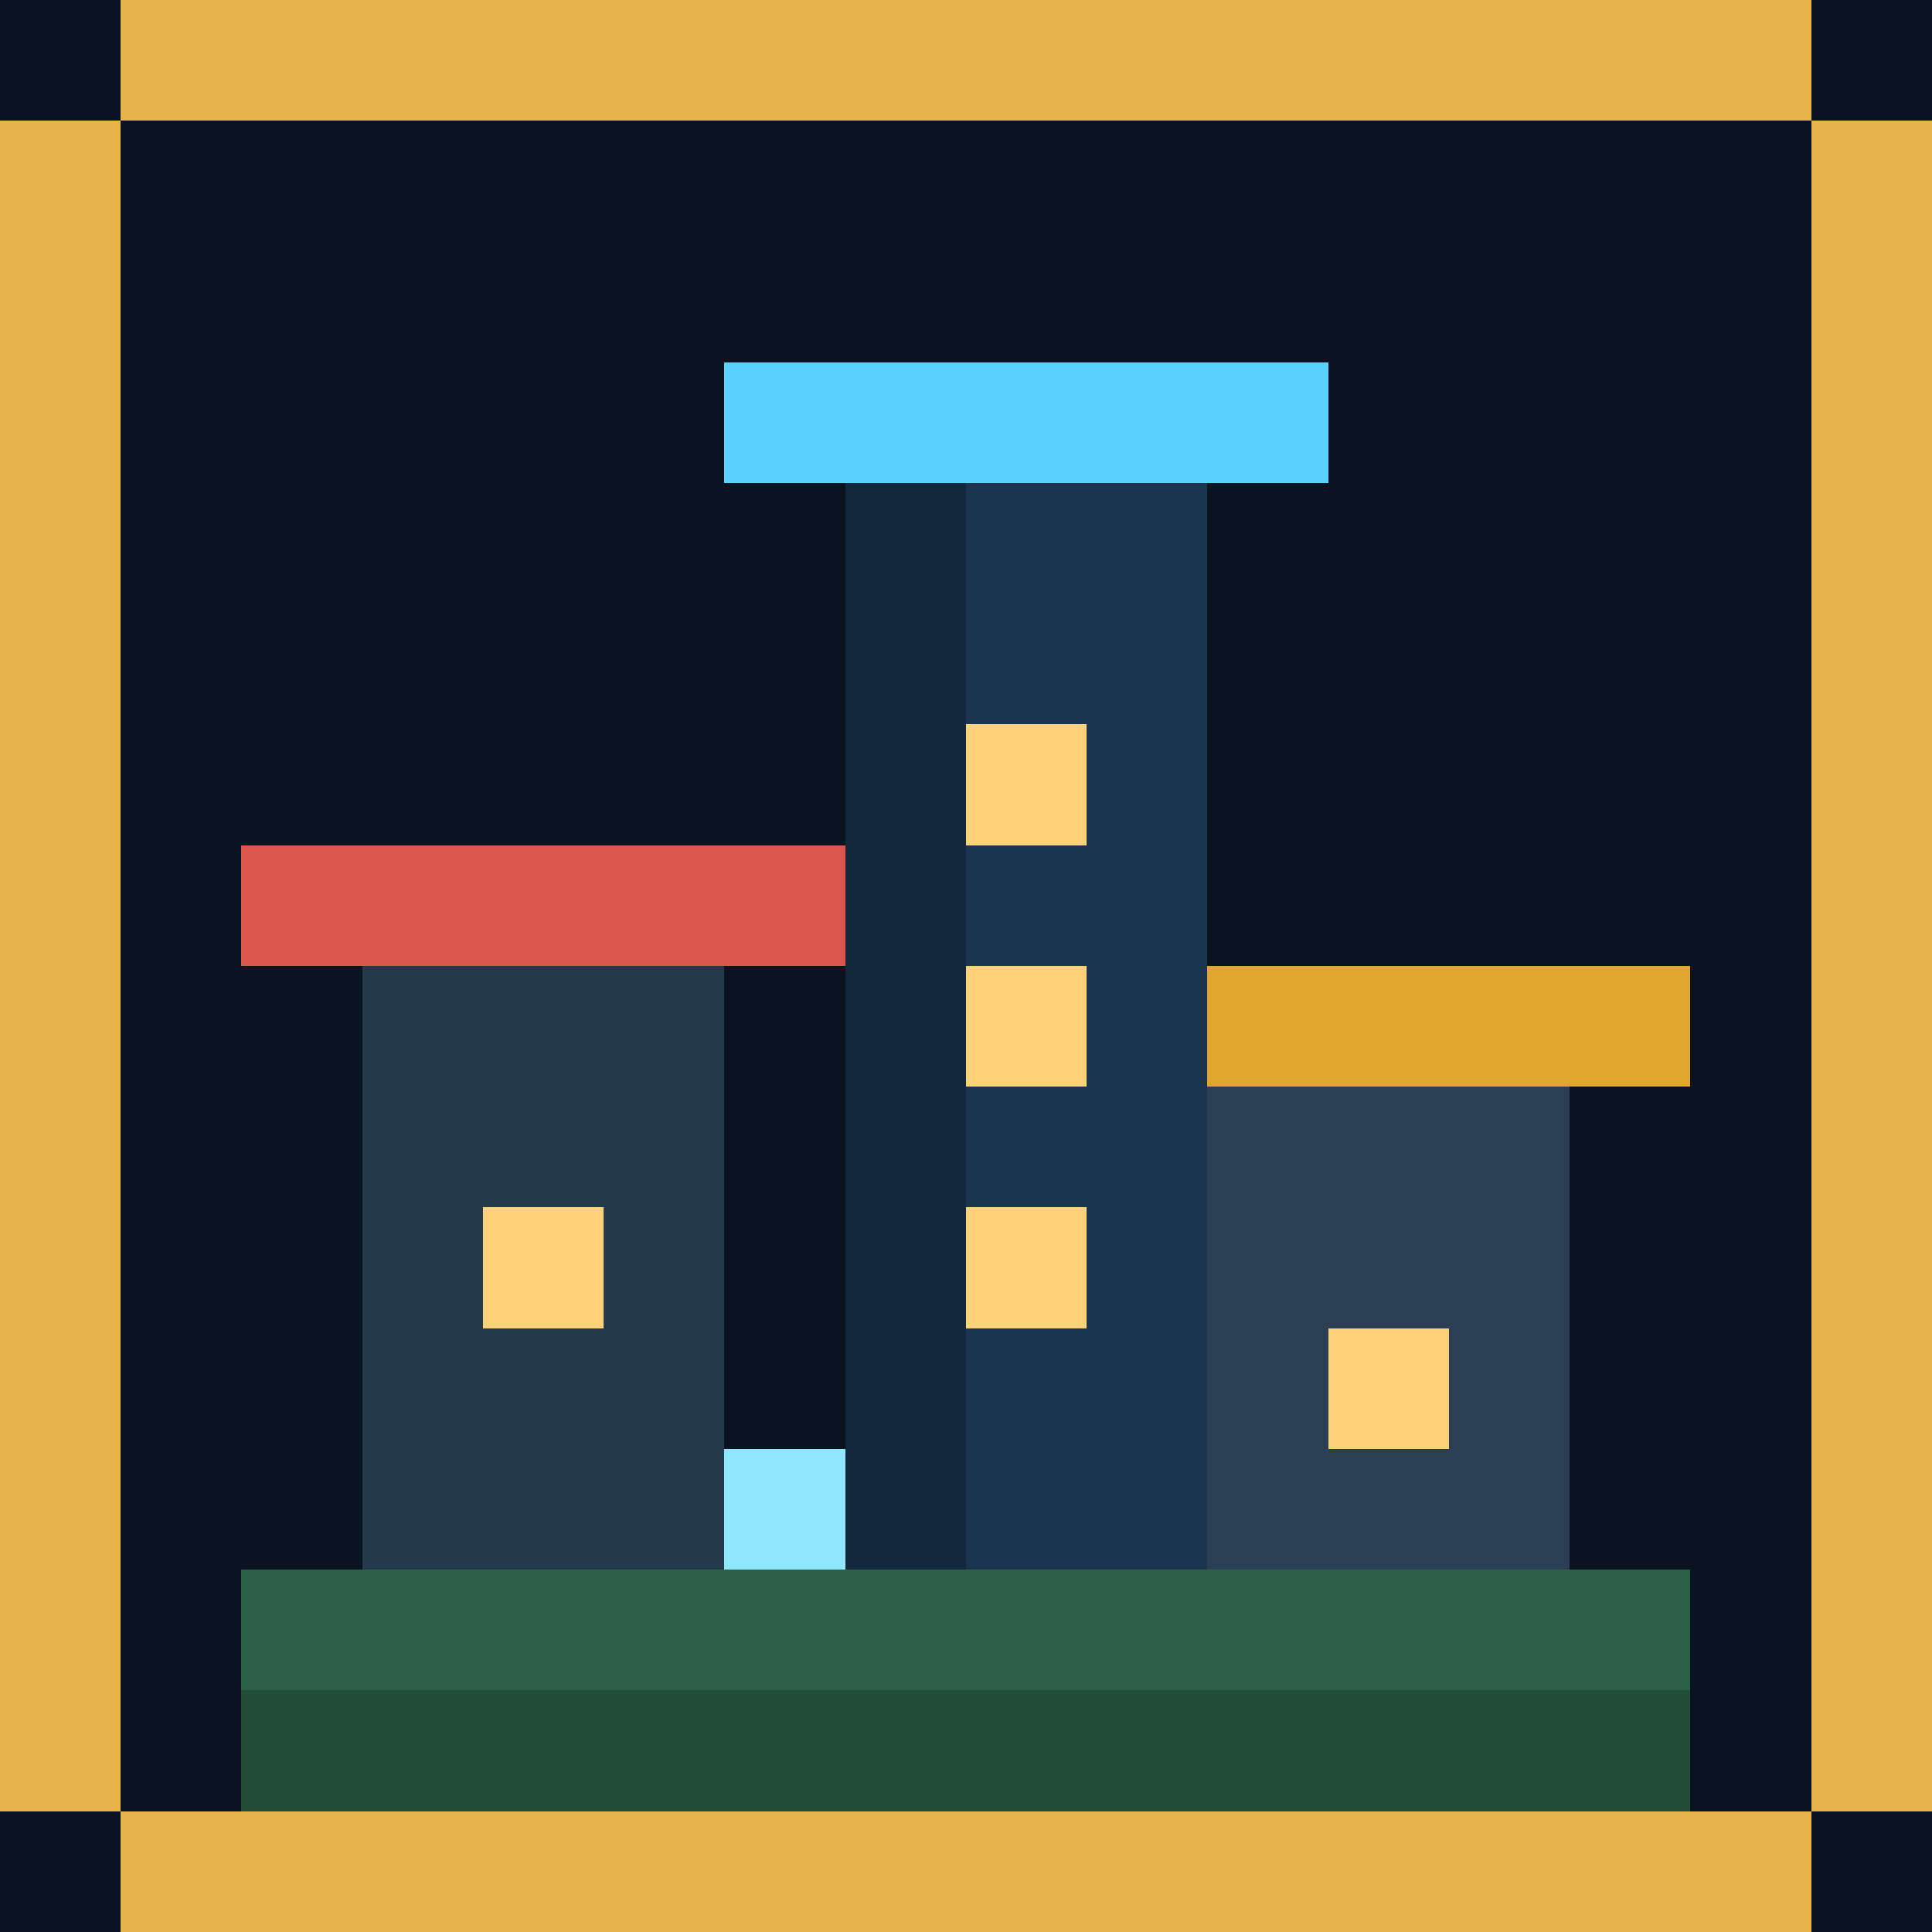
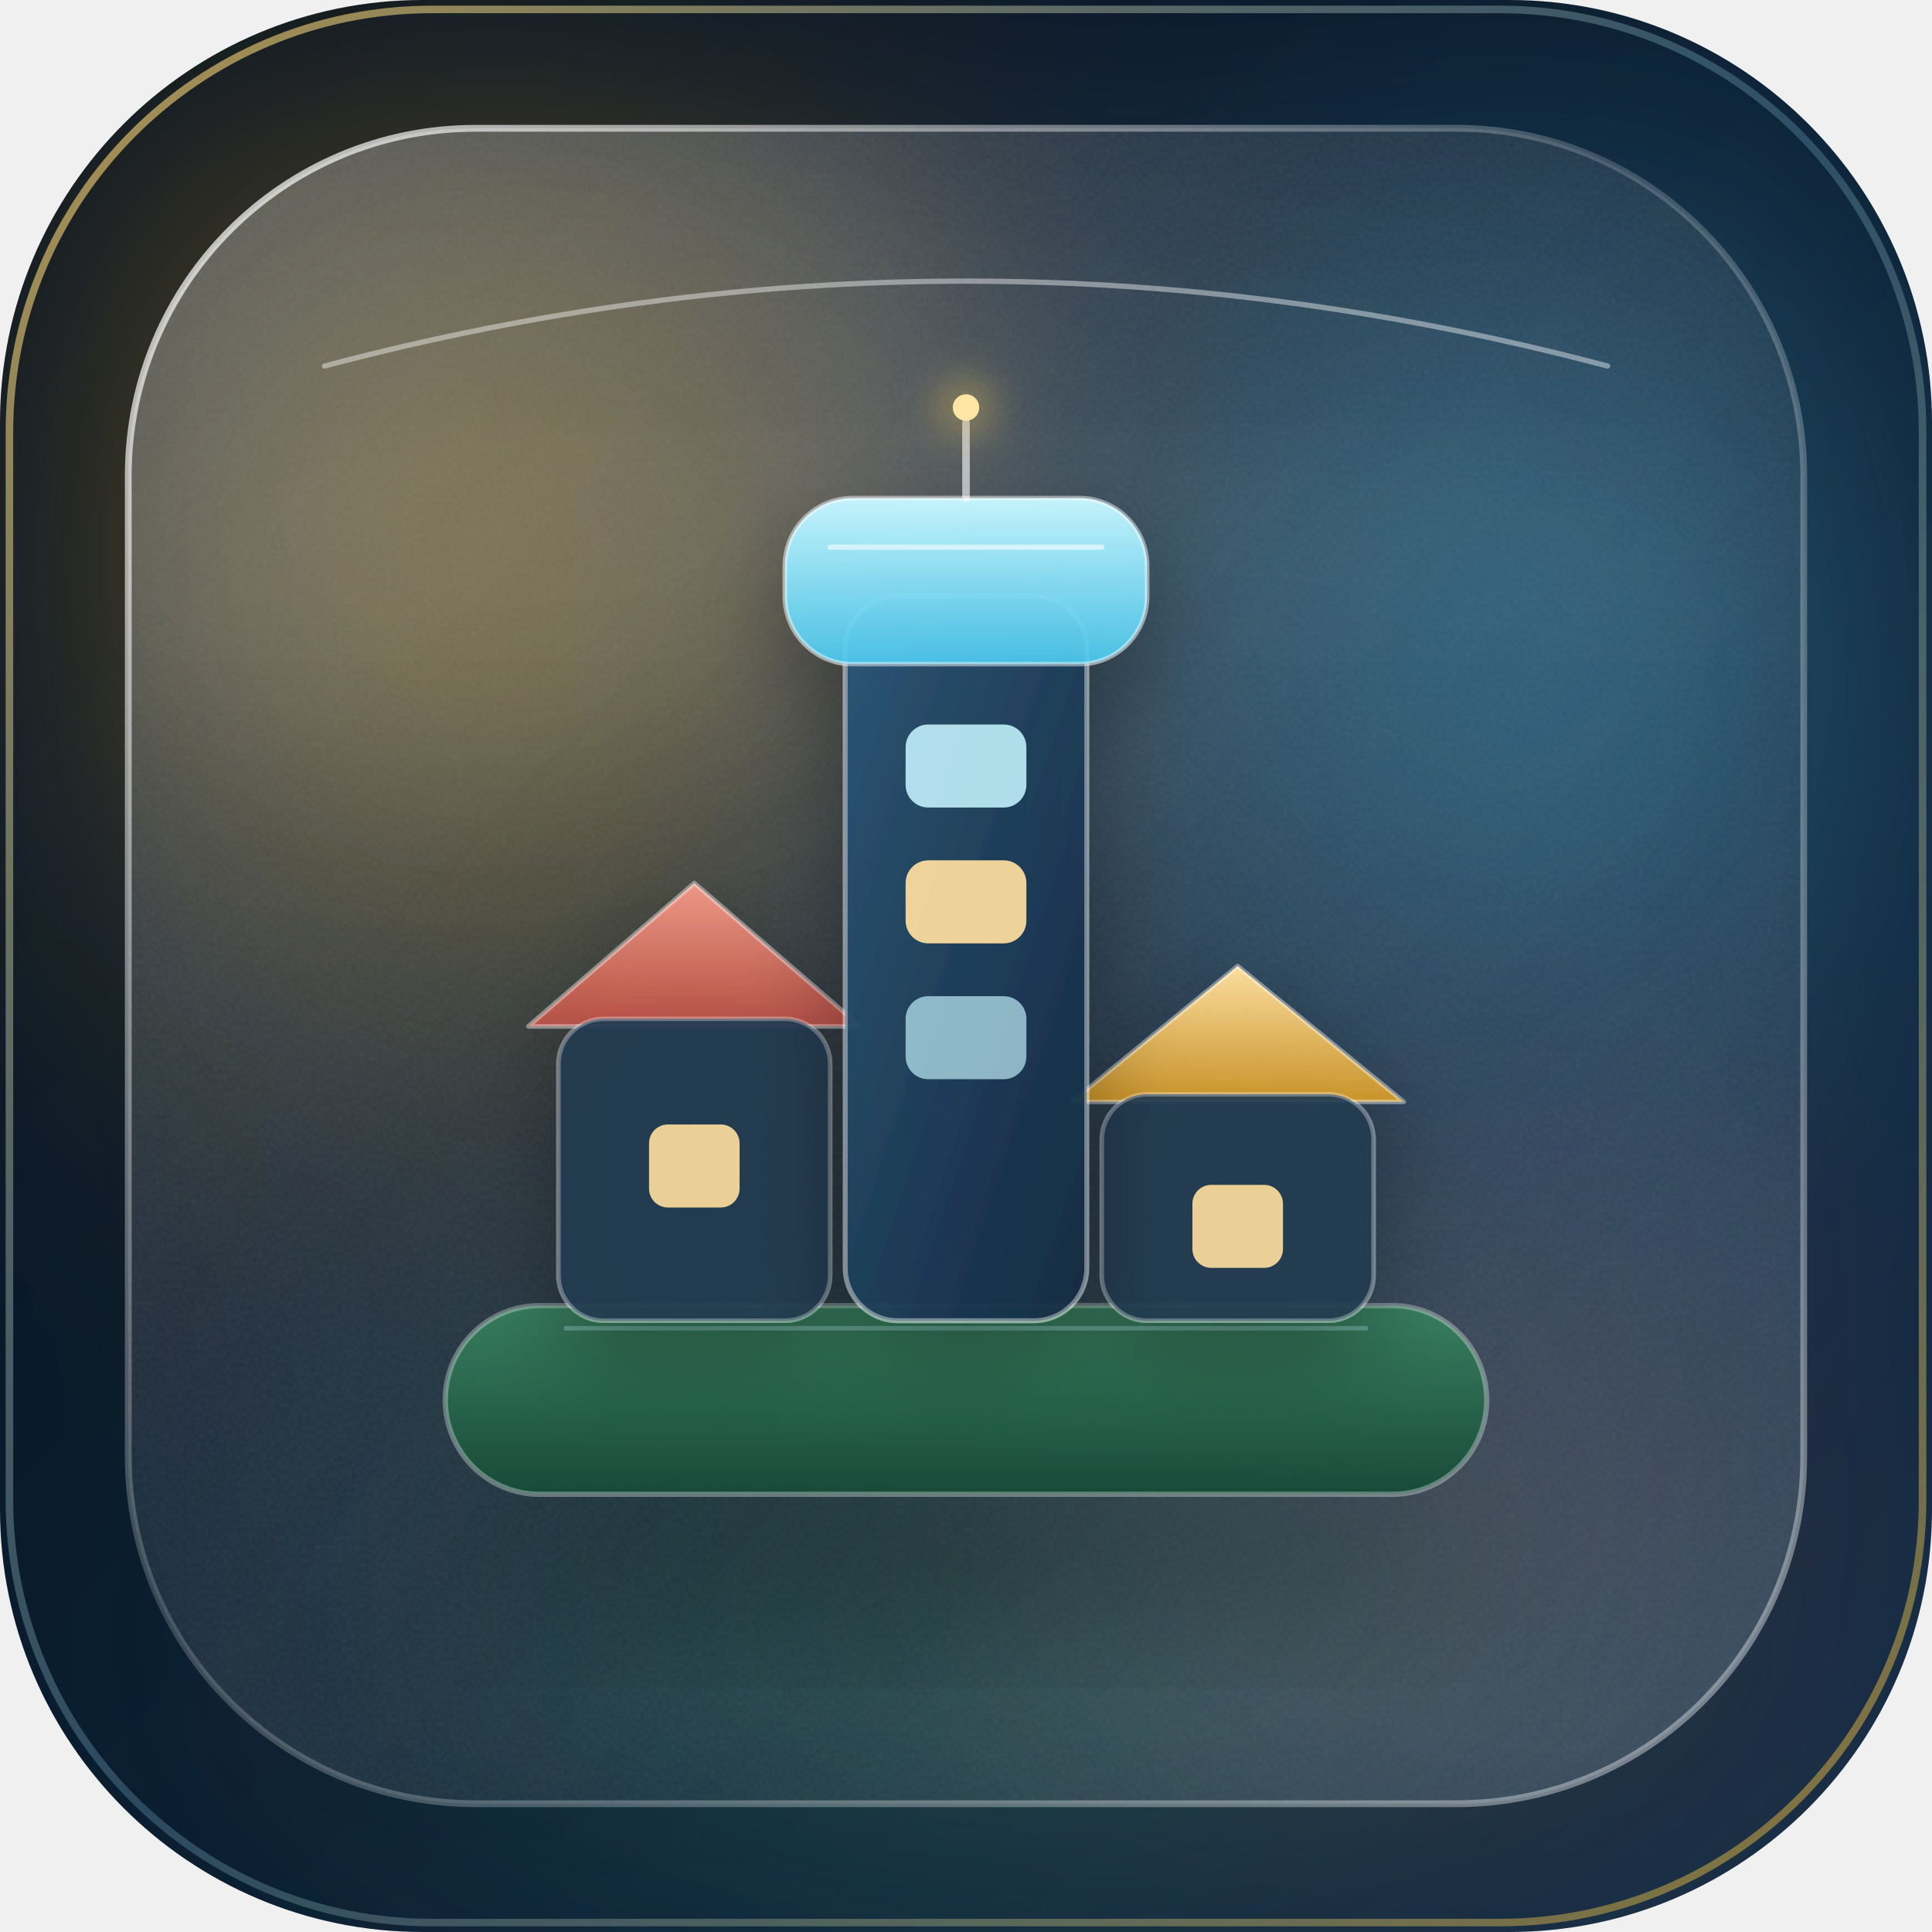
- <svg xmlns="http://www.w3.org/2000/svg" width="512" height="512" viewBox="0 0 16 16" shape-rendering="crispEdges" role="img" aria-label="Agent Street pixel icon">
-   <rect width="16" height="16" fill="#0a1420" />
-   <rect x="1" y="0" width="1" height="1" fill="#e8b34a" />
-   <rect x="2" y="0" width="1" height="1" fill="#e8b34a" />
-   <rect x="3" y="0" width="1" height="1" fill="#e8b34a" />
-   <rect x="4" y="0" width="1" height="1" fill="#e8b34a" />
-   <rect x="5" y="0" width="1" height="1" fill="#e8b34a" />
-   <rect x="6" y="0" width="1" height="1" fill="#e8b34a" />
-   <rect x="7" y="0" width="1" height="1" fill="#e8b34a" />
-   <rect x="8" y="0" width="1" height="1" fill="#e8b34a" />
-   <rect x="9" y="0" width="1" height="1" fill="#e8b34a" />
-   <rect x="10" y="0" width="1" height="1" fill="#e8b34a" />
-   <rect x="11" y="0" width="1" height="1" fill="#e8b34a" />
-   <rect x="12" y="0" width="1" height="1" fill="#e8b34a" />
-   <rect x="13" y="0" width="1" height="1" fill="#e8b34a" />
-   <rect x="14" y="0" width="1" height="1" fill="#e8b34a" />
-   <rect x="0" y="1" width="1" height="1" fill="#e8b34a" />
-   <rect x="1" y="1" width="1" height="1" fill="#0a1420" />
-   <rect x="2" y="1" width="1" height="1" fill="#0a1420" />
-   <rect x="3" y="1" width="1" height="1" fill="#0a1420" />
-   <rect x="4" y="1" width="1" height="1" fill="#0a1420" />
-   <rect x="5" y="1" width="1" height="1" fill="#0a1420" />
-   <rect x="6" y="1" width="1" height="1" fill="#0a1420" />
-   <rect x="7" y="1" width="1" height="1" fill="#0a1420" />
-   <rect x="9" y="1" width="1" height="1" fill="#0a1420" />
-   <rect x="10" y="1" width="1" height="1" fill="#0a1420" />
-   <rect x="11" y="1" width="1" height="1" fill="#0a1420" />
-   <rect x="12" y="1" width="1" height="1" fill="#0a1420" />
-   <rect x="13" y="1" width="1" height="1" fill="#0a1420" />
-   <rect x="14" y="1" width="1" height="1" fill="#0a1420" />
-   <rect x="15" y="1" width="1" height="1" fill="#e8b34a" />
-   <rect x="0" y="2" width="1" height="1" fill="#e8b34a" />
-   <rect x="1" y="2" width="1" height="1" fill="#0a1420" />
-   <rect x="2" y="2" width="1" height="1" fill="#0a1420" />
-   <rect x="3" y="2" width="1" height="1" fill="#0a1420" />
-   <rect x="4" y="2" width="1" height="1" fill="#0a1420" />
-   <rect x="5" y="2" width="1" height="1" fill="#0a1420" />
-   <rect x="6" y="2" width="1" height="1" fill="#0a1420" />
-   <rect x="7" y="2" width="1" height="1" fill="#0a1420" />
-   <rect x="9" y="2" width="1" height="1" fill="#0a1420" />
-   <rect x="10" y="2" width="1" height="1" fill="#0a1420" />
-   <rect x="11" y="2" width="1" height="1" fill="#0a1420" />
-   <rect x="12" y="2" width="1" height="1" fill="#0a1420" />
-   <rect x="13" y="2" width="1" height="1" fill="#0a1420" />
-   <rect x="14" y="2" width="1" height="1" fill="#0a1420" />
-   <rect x="15" y="2" width="1" height="1" fill="#e8b34a" />
-   <rect x="0" y="3" width="1" height="1" fill="#e8b34a" />
-   <rect x="1" y="3" width="1" height="1" fill="#0a1420" />
-   <rect x="2" y="3" width="1" height="1" fill="#0a1420" />
-   <rect x="3" y="3" width="1" height="1" fill="#0a1420" />
-   <rect x="4" y="3" width="1" height="1" fill="#0a1420" />
-   <rect x="5" y="3" width="1" height="1" fill="#0a1420" />
-   <rect x="6" y="3" width="1" height="1" fill="#5ad1ff" />
-   <rect x="7" y="3" width="1" height="1" fill="#5ad1ff" />
-   <rect x="8" y="3" width="1" height="1" fill="#5ad1ff" />
-   <rect x="9" y="3" width="1" height="1" fill="#5ad1ff" />
-   <rect x="10" y="3" width="1" height="1" fill="#5ad1ff" />
-   <rect x="11" y="3" width="1" height="1" fill="#0a1420" />
-   <rect x="12" y="3" width="1" height="1" fill="#0a1420" />
-   <rect x="13" y="3" width="1" height="1" fill="#0a1420" />
-   <rect x="14" y="3" width="1" height="1" fill="#0a1420" />
-   <rect x="15" y="3" width="1" height="1" fill="#e8b34a" />
-   <rect x="0" y="4" width="1" height="1" fill="#e8b34a" />
-   <rect x="1" y="4" width="1" height="1" fill="#0a1420" />
-   <rect x="2" y="4" width="1" height="1" fill="#0a1420" />
-   <rect x="3" y="4" width="1" height="1" fill="#0a1420" />
-   <rect x="4" y="4" width="1" height="1" fill="#0a1420" />
-   <rect x="5" y="4" width="1" height="1" fill="#0a1420" />
-   <rect x="6" y="4" width="1" height="1" fill="#0a1420" />
-   <rect x="7" y="4" width="1" height="1" fill="#14283d" />
-   <rect x="8" y="4" width="1" height="1" fill="#1b3550" />
-   <rect x="9" y="4" width="1" height="1" fill="#1b3550" />
-   <rect x="10" y="4" width="1" height="1" fill="#0a1420" />
-   <rect x="11" y="4" width="1" height="1" fill="#0a1420" />
-   <rect x="12" y="4" width="1" height="1" fill="#0a1420" />
-   <rect x="13" y="4" width="1" height="1" fill="#0a1420" />
-   <rect x="14" y="4" width="1" height="1" fill="#0a1420" />
-   <rect x="15" y="4" width="1" height="1" fill="#e8b34a" />
-   <rect x="0" y="5" width="1" height="1" fill="#e8b34a" />
-   <rect x="1" y="5" width="1" height="1" fill="#0a1420" />
-   <rect x="2" y="5" width="1" height="1" fill="#0a1420" />
-   <rect x="3" y="5" width="1" height="1" fill="#0a1420" />
-   <rect x="4" y="5" width="1" height="1" fill="#0a1420" />
-   <rect x="5" y="5" width="1" height="1" fill="#0a1420" />
-   <rect x="6" y="5" width="1" height="1" fill="#0a1420" />
-   <rect x="7" y="5" width="1" height="1" fill="#14283d" />
-   <rect x="8" y="5" width="1" height="1" fill="#1b3550" />
-   <rect x="9" y="5" width="1" height="1" fill="#1b3550" />
-   <rect x="10" y="5" width="1" height="1" fill="#0a1420" />
-   <rect x="11" y="5" width="1" height="1" fill="#0a1420" />
-   <rect x="12" y="5" width="1" height="1" fill="#0a1420" />
-   <rect x="13" y="5" width="1" height="1" fill="#0a1420" />
-   <rect x="14" y="5" width="1" height="1" fill="#0a1420" />
-   <rect x="15" y="5" width="1" height="1" fill="#e8b34a" />
-   <rect x="0" y="6" width="1" height="1" fill="#e8b34a" />
-   <rect x="1" y="6" width="1" height="1" fill="#0a1420" />
-   <rect x="2" y="6" width="1" height="1" fill="#0a1420" />
-   <rect x="3" y="6" width="1" height="1" fill="#0a1420" />
-   <rect x="4" y="6" width="1" height="1" fill="#0a1420" />
-   <rect x="5" y="6" width="1" height="1" fill="#0a1420" />
-   <rect x="6" y="6" width="1" height="1" fill="#0a1420" />
-   <rect x="7" y="6" width="1" height="1" fill="#14283d" />
-   <rect x="8" y="6" width="1" height="1" fill="#ffd27a" />
-   <rect x="9" y="6" width="1" height="1" fill="#1b3550" />
-   <rect x="10" y="6" width="1" height="1" fill="#0a1420" />
-   <rect x="11" y="6" width="1" height="1" fill="#0a1420" />
-   <rect x="12" y="6" width="1" height="1" fill="#0a1420" />
-   <rect x="13" y="6" width="1" height="1" fill="#0a1420" />
-   <rect x="14" y="6" width="1" height="1" fill="#0a1420" />
-   <rect x="15" y="6" width="1" height="1" fill="#e8b34a" />
-   <rect x="0" y="7" width="1" height="1" fill="#e8b34a" />
-   <rect x="1" y="7" width="1" height="1" fill="#0a1420" />
-   <rect x="2" y="7" width="1" height="1" fill="#d9574a" />
-   <rect x="3" y="7" width="1" height="1" fill="#d9574a" />
-   <rect x="4" y="7" width="1" height="1" fill="#d9574a" />
-   <rect x="5" y="7" width="1" height="1" fill="#d9574a" />
-   <rect x="6" y="7" width="1" height="1" fill="#d9574a" />
-   <rect x="7" y="7" width="1" height="1" fill="#14283d" />
-   <rect x="8" y="7" width="1" height="1" fill="#1b3550" />
-   <rect x="9" y="7" width="1" height="1" fill="#1b3550" />
-   <rect x="10" y="7" width="1" height="1" fill="#0a1420" />
-   <rect x="11" y="7" width="1" height="1" fill="#0a1420" />
-   <rect x="12" y="7" width="1" height="1" fill="#0a1420" />
-   <rect x="13" y="7" width="1" height="1" fill="#0a1420" />
-   <rect x="14" y="7" width="1" height="1" fill="#0a1420" />
-   <rect x="15" y="7" width="1" height="1" fill="#e8b34a" />
-   <rect x="0" y="8" width="1" height="1" fill="#e8b34a" />
-   <rect x="1" y="8" width="1" height="1" fill="#0a1420" />
-   <rect x="2" y="8" width="1" height="1" fill="#0a1420" />
-   <rect x="3" y="8" width="1" height="1" fill="#263a4e" />
-   <rect x="4" y="8" width="1" height="1" fill="#263a4e" />
-   <rect x="5" y="8" width="1" height="1" fill="#263a4e" />
-   <rect x="6" y="8" width="1" height="1" fill="#0a1420" />
-   <rect x="7" y="8" width="1" height="1" fill="#14283d" />
-   <rect x="8" y="8" width="1" height="1" fill="#ffd27a" />
-   <rect x="9" y="8" width="1" height="1" fill="#1b3550" />
-   <rect x="10" y="8" width="1" height="1" fill="#e0a62e" />
-   <rect x="11" y="8" width="1" height="1" fill="#e0a62e" />
-   <rect x="12" y="8" width="1" height="1" fill="#e0a62e" />
-   <rect x="13" y="8" width="1" height="1" fill="#e0a62e" />
-   <rect x="14" y="8" width="1" height="1" fill="#0a1420" />
-   <rect x="15" y="8" width="1" height="1" fill="#e8b34a" />
-   <rect x="0" y="9" width="1" height="1" fill="#e8b34a" />
-   <rect x="1" y="9" width="1" height="1" fill="#0a1420" />
-   <rect x="2" y="9" width="1" height="1" fill="#0a1420" />
-   <rect x="3" y="9" width="1" height="1" fill="#263a4e" />
-   <rect x="4" y="9" width="1" height="1" fill="#263a4e" />
-   <rect x="5" y="9" width="1" height="1" fill="#263a4e" />
-   <rect x="6" y="9" width="1" height="1" fill="#0a1420" />
-   <rect x="7" y="9" width="1" height="1" fill="#14283d" />
-   <rect x="8" y="9" width="1" height="1" fill="#1b3550" />
-   <rect x="9" y="9" width="1" height="1" fill="#1b3550" />
-   <rect x="10" y="9" width="1" height="1" fill="#2a3f53" />
-   <rect x="11" y="9" width="1" height="1" fill="#2a3f53" />
-   <rect x="12" y="9" width="1" height="1" fill="#2a3f53" />
-   <rect x="13" y="9" width="1" height="1" fill="#0a1420" />
-   <rect x="14" y="9" width="1" height="1" fill="#0a1420" />
-   <rect x="15" y="9" width="1" height="1" fill="#e8b34a" />
-   <rect x="0" y="10" width="1" height="1" fill="#e8b34a" />
-   <rect x="1" y="10" width="1" height="1" fill="#0a1420" />
-   <rect x="2" y="10" width="1" height="1" fill="#0a1420" />
-   <rect x="3" y="10" width="1" height="1" fill="#263a4e" />
-   <rect x="4" y="10" width="1" height="1" fill="#ffd27a" />
-   <rect x="5" y="10" width="1" height="1" fill="#263a4e" />
-   <rect x="6" y="10" width="1" height="1" fill="#0a1420" />
-   <rect x="7" y="10" width="1" height="1" fill="#14283d" />
-   <rect x="8" y="10" width="1" height="1" fill="#ffd27a" />
-   <rect x="9" y="10" width="1" height="1" fill="#1b3550" />
-   <rect x="10" y="10" width="1" height="1" fill="#2a3f53" />
-   <rect x="11" y="10" width="1" height="1" fill="#2a3f53" />
-   <rect x="12" y="10" width="1" height="1" fill="#2a3f53" />
-   <rect x="13" y="10" width="1" height="1" fill="#0a1420" />
-   <rect x="14" y="10" width="1" height="1" fill="#0a1420" />
-   <rect x="15" y="10" width="1" height="1" fill="#e8b34a" />
-   <rect x="0" y="11" width="1" height="1" fill="#e8b34a" />
-   <rect x="1" y="11" width="1" height="1" fill="#0a1420" />
-   <rect x="2" y="11" width="1" height="1" fill="#0a1420" />
-   <rect x="3" y="11" width="1" height="1" fill="#263a4e" />
-   <rect x="4" y="11" width="1" height="1" fill="#263a4e" />
-   <rect x="5" y="11" width="1" height="1" fill="#263a4e" />
-   <rect x="6" y="11" width="1" height="1" fill="#0a1420" />
-   <rect x="7" y="11" width="1" height="1" fill="#14283d" />
-   <rect x="8" y="11" width="1" height="1" fill="#1b3550" />
-   <rect x="9" y="11" width="1" height="1" fill="#1b3550" />
-   <rect x="10" y="11" width="1" height="1" fill="#2a3f53" />
-   <rect x="11" y="11" width="1" height="1" fill="#ffd27a" />
-   <rect x="12" y="11" width="1" height="1" fill="#2a3f53" />
-   <rect x="13" y="11" width="1" height="1" fill="#0a1420" />
-   <rect x="14" y="11" width="1" height="1" fill="#0a1420" />
-   <rect x="15" y="11" width="1" height="1" fill="#e8b34a" />
-   <rect x="0" y="12" width="1" height="1" fill="#e8b34a" />
-   <rect x="1" y="12" width="1" height="1" fill="#0a1420" />
-   <rect x="2" y="12" width="1" height="1" fill="#0a1420" />
-   <rect x="3" y="12" width="1" height="1" fill="#263a4e" />
-   <rect x="4" y="12" width="1" height="1" fill="#263a4e" />
-   <rect x="5" y="12" width="1" height="1" fill="#263a4e" />
-   <rect x="6" y="12" width="1" height="1" fill="#8fe6ff" />
-   <rect x="7" y="12" width="1" height="1" fill="#14283d" />
-   <rect x="8" y="12" width="1" height="1" fill="#1b3550" />
-   <rect x="9" y="12" width="1" height="1" fill="#1b3550" />
-   <rect x="10" y="12" width="1" height="1" fill="#2a3f53" />
-   <rect x="11" y="12" width="1" height="1" fill="#2a3f53" />
-   <rect x="12" y="12" width="1" height="1" fill="#2a3f53" />
-   <rect x="13" y="12" width="1" height="1" fill="#0a1420" />
-   <rect x="14" y="12" width="1" height="1" fill="#0a1420" />
-   <rect x="15" y="12" width="1" height="1" fill="#e8b34a" />
-   <rect x="0" y="13" width="1" height="1" fill="#e8b34a" />
-   <rect x="1" y="13" width="1" height="1" fill="#0a1420" />
-   <rect x="2" y="13" width="1" height="1" fill="#2b6247" />
-   <rect x="3" y="13" width="1" height="1" fill="#2b6247" />
-   <rect x="4" y="13" width="1" height="1" fill="#2b6247" />
-   <rect x="5" y="13" width="1" height="1" fill="#2b6247" />
-   <rect x="6" y="13" width="1" height="1" fill="#2b6247" />
-   <rect x="7" y="13" width="1" height="1" fill="#2b6247" />
-   <rect x="8" y="13" width="1" height="1" fill="#2b6247" />
-   <rect x="9" y="13" width="1" height="1" fill="#2b6247" />
-   <rect x="10" y="13" width="1" height="1" fill="#2b6247" />
-   <rect x="11" y="13" width="1" height="1" fill="#2b6247" />
-   <rect x="12" y="13" width="1" height="1" fill="#2b6247" />
-   <rect x="13" y="13" width="1" height="1" fill="#2b6247" />
-   <rect x="14" y="13" width="1" height="1" fill="#0a1420" />
-   <rect x="15" y="13" width="1" height="1" fill="#e8b34a" />
-   <rect x="0" y="14" width="1" height="1" fill="#e8b34a" />
-   <rect x="1" y="14" width="1" height="1" fill="#0a1420" />
-   <rect x="2" y="14" width="1" height="1" fill="#214d39" />
-   <rect x="3" y="14" width="1" height="1" fill="#214d39" />
-   <rect x="4" y="14" width="1" height="1" fill="#214d39" />
-   <rect x="5" y="14" width="1" height="1" fill="#214d39" />
-   <rect x="6" y="14" width="1" height="1" fill="#214d39" />
-   <rect x="7" y="14" width="1" height="1" fill="#214d39" />
-   <rect x="8" y="14" width="1" height="1" fill="#214d39" />
-   <rect x="9" y="14" width="1" height="1" fill="#214d39" />
-   <rect x="10" y="14" width="1" height="1" fill="#214d39" />
-   <rect x="11" y="14" width="1" height="1" fill="#214d39" />
-   <rect x="12" y="14" width="1" height="1" fill="#214d39" />
-   <rect x="13" y="14" width="1" height="1" fill="#214d39" />
-   <rect x="14" y="14" width="1" height="1" fill="#0a1420" />
-   <rect x="15" y="14" width="1" height="1" fill="#e8b34a" />
-   <rect x="1" y="15" width="1" height="1" fill="#e8b34a" />
-   <rect x="2" y="15" width="1" height="1" fill="#e8b34a" />
-   <rect x="3" y="15" width="1" height="1" fill="#e8b34a" />
-   <rect x="4" y="15" width="1" height="1" fill="#e8b34a" />
-   <rect x="5" y="15" width="1" height="1" fill="#e8b34a" />
-   <rect x="6" y="15" width="1" height="1" fill="#e8b34a" />
-   <rect x="7" y="15" width="1" height="1" fill="#e8b34a" />
-   <rect x="8" y="15" width="1" height="1" fill="#e8b34a" />
-   <rect x="9" y="15" width="1" height="1" fill="#e8b34a" />
-   <rect x="10" y="15" width="1" height="1" fill="#e8b34a" />
-   <rect x="11" y="15" width="1" height="1" fill="#e8b34a" />
-   <rect x="12" y="15" width="1" height="1" fill="#e8b34a" />
-   <rect x="13" y="15" width="1" height="1" fill="#e8b34a" />
-   <rect x="14" y="15" width="1" height="1" fill="#e8b34a" />
+ <svg xmlns="http://www.w3.org/2000/svg" width="512" height="512" viewBox="0 0 512 512" role="img" aria-label="Agent Street frosted glass icon">
+   <defs>
+     <linearGradient id="bg" x1="0" y1="0" x2="1" y2="1">
+       <stop offset="0" stop-color="#07111f" />
+       <stop offset="0.55" stop-color="#0b1d31" />
+       <stop offset="1" stop-color="#132d48" />
+     </linearGradient>
+     <radialGradient id="amberGlow" cx="0.5" cy="0.5" r="0.5">
+       <stop offset="0" stop-color="#f0b429" stop-opacity="0.55" />
+       <stop offset="1" stop-color="#f0b429" stop-opacity="0" />
+     </radialGradient>
+     <radialGradient id="cyanGlow" cx="0.5" cy="0.5" r="0.5">
+       <stop offset="0" stop-color="#5ad1ff" stop-opacity="0.50" />
+       <stop offset="1" stop-color="#5ad1ff" stop-opacity="0" />
+     </radialGradient>
+     <radialGradient id="greenGlow" cx="0.5" cy="0.5" r="0.5">
+       <stop offset="0" stop-color="#45a675" stop-opacity="0.40" />
+       <stop offset="1" stop-color="#45a675" stop-opacity="0" />
+     </radialGradient>
+     <linearGradient id="glass" x1="0" y1="0" x2="1" y2="1">
+       <stop offset="0" stop-color="#ffffff" stop-opacity="0.20" />
+       <stop offset="0.38" stop-color="#ffffff" stop-opacity="0.07" />
+       <stop offset="0.68" stop-color="#ffffff" stop-opacity="0.035" />
+       <stop offset="1" stop-color="#ffffff" stop-opacity="0.11" />
+     </linearGradient>
+     <linearGradient id="rim" x1="0" y1="0" x2="1" y2="1">
+       <stop offset="0" stop-color="#ffffff" stop-opacity="0.78" />
+       <stop offset="0.45" stop-color="#ffffff" stop-opacity="0.18" />
+       <stop offset="1" stop-color="#ffffff" stop-opacity="0.42" />
+     </linearGradient>
+     <linearGradient id="towerGlass" x1="0" y1="0" x2="1" y2="1">
+       <stop offset="0" stop-color="#2b5577" stop-opacity="0.94" />
+       <stop offset="1" stop-color="#122a40" stop-opacity="0.94" />
+     </linearGradient>
+     <linearGradient id="cyanGlass" x1="0" y1="0" x2="0" y2="1">
+       <stop offset="0" stop-color="#c7f6ff" stop-opacity="0.98" />
+       <stop offset="1" stop-color="#4bc9ee" stop-opacity="0.92" />
+     </linearGradient>
+     <linearGradient id="redGlass" x1="0" y1="0" x2="0" y2="1">
+       <stop offset="0" stop-color="#f19a88" stop-opacity="0.98" />
+       <stop offset="1" stop-color="#bd5146" stop-opacity="0.92" />
+     </linearGradient>
+     <linearGradient id="amberGlass" x1="0" y1="0" x2="0" y2="1">
+       <stop offset="0" stop-color="#ffe0a0" stop-opacity="0.98" />
+       <stop offset="1" stop-color="#d59a27" stop-opacity="0.92" />
+     </linearGradient>
+     <linearGradient id="baseGlass" x1="0" y1="0" x2="0" y2="1">
+       <stop offset="0" stop-color="#398361" stop-opacity="0.92" />
+       <stop offset="1" stop-color="#174a38" stop-opacity="0.96" />
+     </linearGradient>
+     <linearGradient id="outerRim" x1="0" y1="0" x2="1" y2="1">
+       <stop offset="0" stop-color="#f0c15a" stop-opacity="0.75" />
+       <stop offset="0.5" stop-color="#7fb8d6" stop-opacity="0.28" />
+       <stop offset="1" stop-color="#f0b429" stop-opacity="0.55" />
+     </linearGradient>
+     <filter id="blurXL" x="-60%" y="-60%" width="220%" height="220%">
+       <feGaussianBlur stdDeviation="58" />
+     </filter>
+     <filter id="blurM" x="-60%" y="-60%" width="220%" height="220%">
+       <feGaussianBlur stdDeviation="22" />
+     </filter>
+     <filter id="panelShadow" x="-30%" y="-30%" width="160%" height="180%">
+       <feDropShadow dx="0" dy="20" stdDeviation="26" flood-color="#000000" flood-opacity="0.46" />
+     </filter>
+     <filter id="softShadow" x="-40%" y="-40%" width="180%" height="180%">
+       <feDropShadow dx="0" dy="10" stdDeviation="12" flood-color="#000000" flood-opacity="0.34" />
+     </filter>
+     <filter id="glowSmall" x="-150%" y="-150%" width="400%" height="400%">
+       <feGaussianBlur stdDeviation="5" />
+     </filter>
+     <filter id="noise" x="0" y="0" width="100%" height="100%">
+       <feTurbulence type="fractalNoise" baseFrequency="0.85" numOctaves="2" seed="12" stitchTiles="stitch" />
+       <feColorMatrix type="saturate" values="0" />
+       <feComponentTransfer>
+         <feFuncA type="table" tableValues="0 0.13" />
+       </feComponentTransfer>
+     </filter>
+     <clipPath id="outerClip">
+       <rect width="512" height="512" rx="112" />
+     </clipPath>
+     <clipPath id="panelClip">
+       <rect x="34" y="34" width="444" height="444" rx="92" />
+     </clipPath>
+   </defs>
+   <g clip-path="url(#outerClip)">
+     <rect width="512" height="512" fill="url(#bg)" />
+     <g filter="url(#blurXL)">
+       <ellipse cx="130" cy="146" rx="180" ry="170" fill="url(#amberGlow)" />
+       <ellipse cx="404" cy="170" rx="180" ry="160" fill="url(#cyanGlow)" />
+       <ellipse cx="258" cy="438" rx="220" ry="130" fill="url(#greenGlow)" />
+       <ellipse cx="388" cy="394" rx="110" ry="100" fill="#d9574a" opacity="0.14" />
+     </g>
+     <rect x="34" y="34" width="444" height="444" rx="92" fill="url(#glass)" filter="url(#panelShadow)" />
+     <rect x="34" y="34" width="444" height="444" rx="92" fill="none" stroke="url(#rim)" stroke-width="1.8" />
+     <g clip-path="url(#panelClip)">
+       <ellipse cx="118" cy="106" rx="146" ry="100" fill="#ffffff" opacity="0.08" filter="url(#blurM)" />
+       <ellipse cx="416" cy="398" rx="150" ry="100" fill="#5ad1ff" opacity="0.045" filter="url(#blurM)" />
+       <rect x="34" y="34" width="444" height="444" filter="url(#noise)" opacity="0.55" />
+       <path d="M86 97 Q256 52 426 97" fill="none" stroke="#ffffff" stroke-opacity="0.42" stroke-width="1.4" stroke-linecap="round" />
+       <path d="M62 152 Q238 104 450 158" fill="none" stroke="#ffffff" stroke-opacity="0.10" stroke-width="10" stroke-linecap="round" filter="url(#blurM)" />
+       <ellipse cx="256" cy="410" rx="134" ry="17" fill="#000000" opacity="0.30" filter="url(#blurM)" />
+       <rect x="118" y="346" width="276" height="50" rx="25" fill="url(#baseGlass)" stroke="#ffffff" stroke-opacity="0.32" stroke-width="1.4" />
+       <path d="M150 352 H362" stroke="#c7f6ff" stroke-opacity="0.32" stroke-width="1.2" stroke-linecap="round" />
+       <g filter="url(#softShadow)">
+         <path d="M284 292 L328 256 L372 292 Z" fill="url(#amberGlass)" stroke="#ffffff" stroke-opacity="0.38" stroke-width="1.2" stroke-linejoin="round" />
+         <rect x="292" y="290" width="72" height="60" rx="12" fill="#213b52" fill-opacity="0.92" stroke="#ffffff" stroke-opacity="0.30" stroke-width="1.2" />
+         <rect x="316" y="314" width="24" height="22" rx="5" fill="#ffe0a0" opacity="0.90" />
+       </g>
+       <g filter="url(#softShadow)">
+         <path d="M140 272 L184 234 L228 272 Z" fill="url(#redGlass)" stroke="#ffffff" stroke-opacity="0.38" stroke-width="1.2" stroke-linejoin="round" />
+         <rect x="148" y="270" width="72" height="80" rx="12" fill="#213b52" fill-opacity="0.92" stroke="#ffffff" stroke-opacity="0.30" stroke-width="1.2" />
+         <rect x="172" y="298" width="24" height="22" rx="5" fill="#ffe0a0" opacity="0.90" />
+       </g>
+       <g filter="url(#softShadow)">
+         <rect x="224" y="158" width="64" height="192" rx="14" fill="url(#towerGlass)" stroke="#ffffff" stroke-opacity="0.40" stroke-width="1.3" />
+         <rect x="208" y="132" width="96" height="44" rx="18" fill="url(#cyanGlass)" stroke="#ffffff" stroke-opacity="0.45" stroke-width="1.2" />
+         <path d="M220 145 H292" stroke="#ffffff" stroke-opacity="0.55" stroke-width="1.4" stroke-linecap="round" />
+         <rect x="240" y="192" width="32" height="22" rx="6" fill="#c7f6ff" opacity="0.86" />
+         <rect x="240" y="228" width="32" height="22" rx="6" fill="#ffe0a0" opacity="0.92" />
+         <rect x="240" y="264" width="32" height="22" rx="6" fill="#c7f6ff" opacity="0.66" />
+       </g>
+       <path d="M256 132 V112" stroke="#ffffff" stroke-opacity="0.60" stroke-width="2" stroke-linecap="round" />
+       <circle cx="256" cy="108" r="8" fill="#f0c15a" opacity="0.38" filter="url(#glowSmall)" />
+       <circle cx="256" cy="108" r="3.5" fill="#ffe6a4" />
+     </g>
+     <rect x="2.5" y="2.5" width="507" height="507" rx="112" fill="none" stroke="url(#outerRim)" stroke-width="2" />
+   </g>
</svg>
